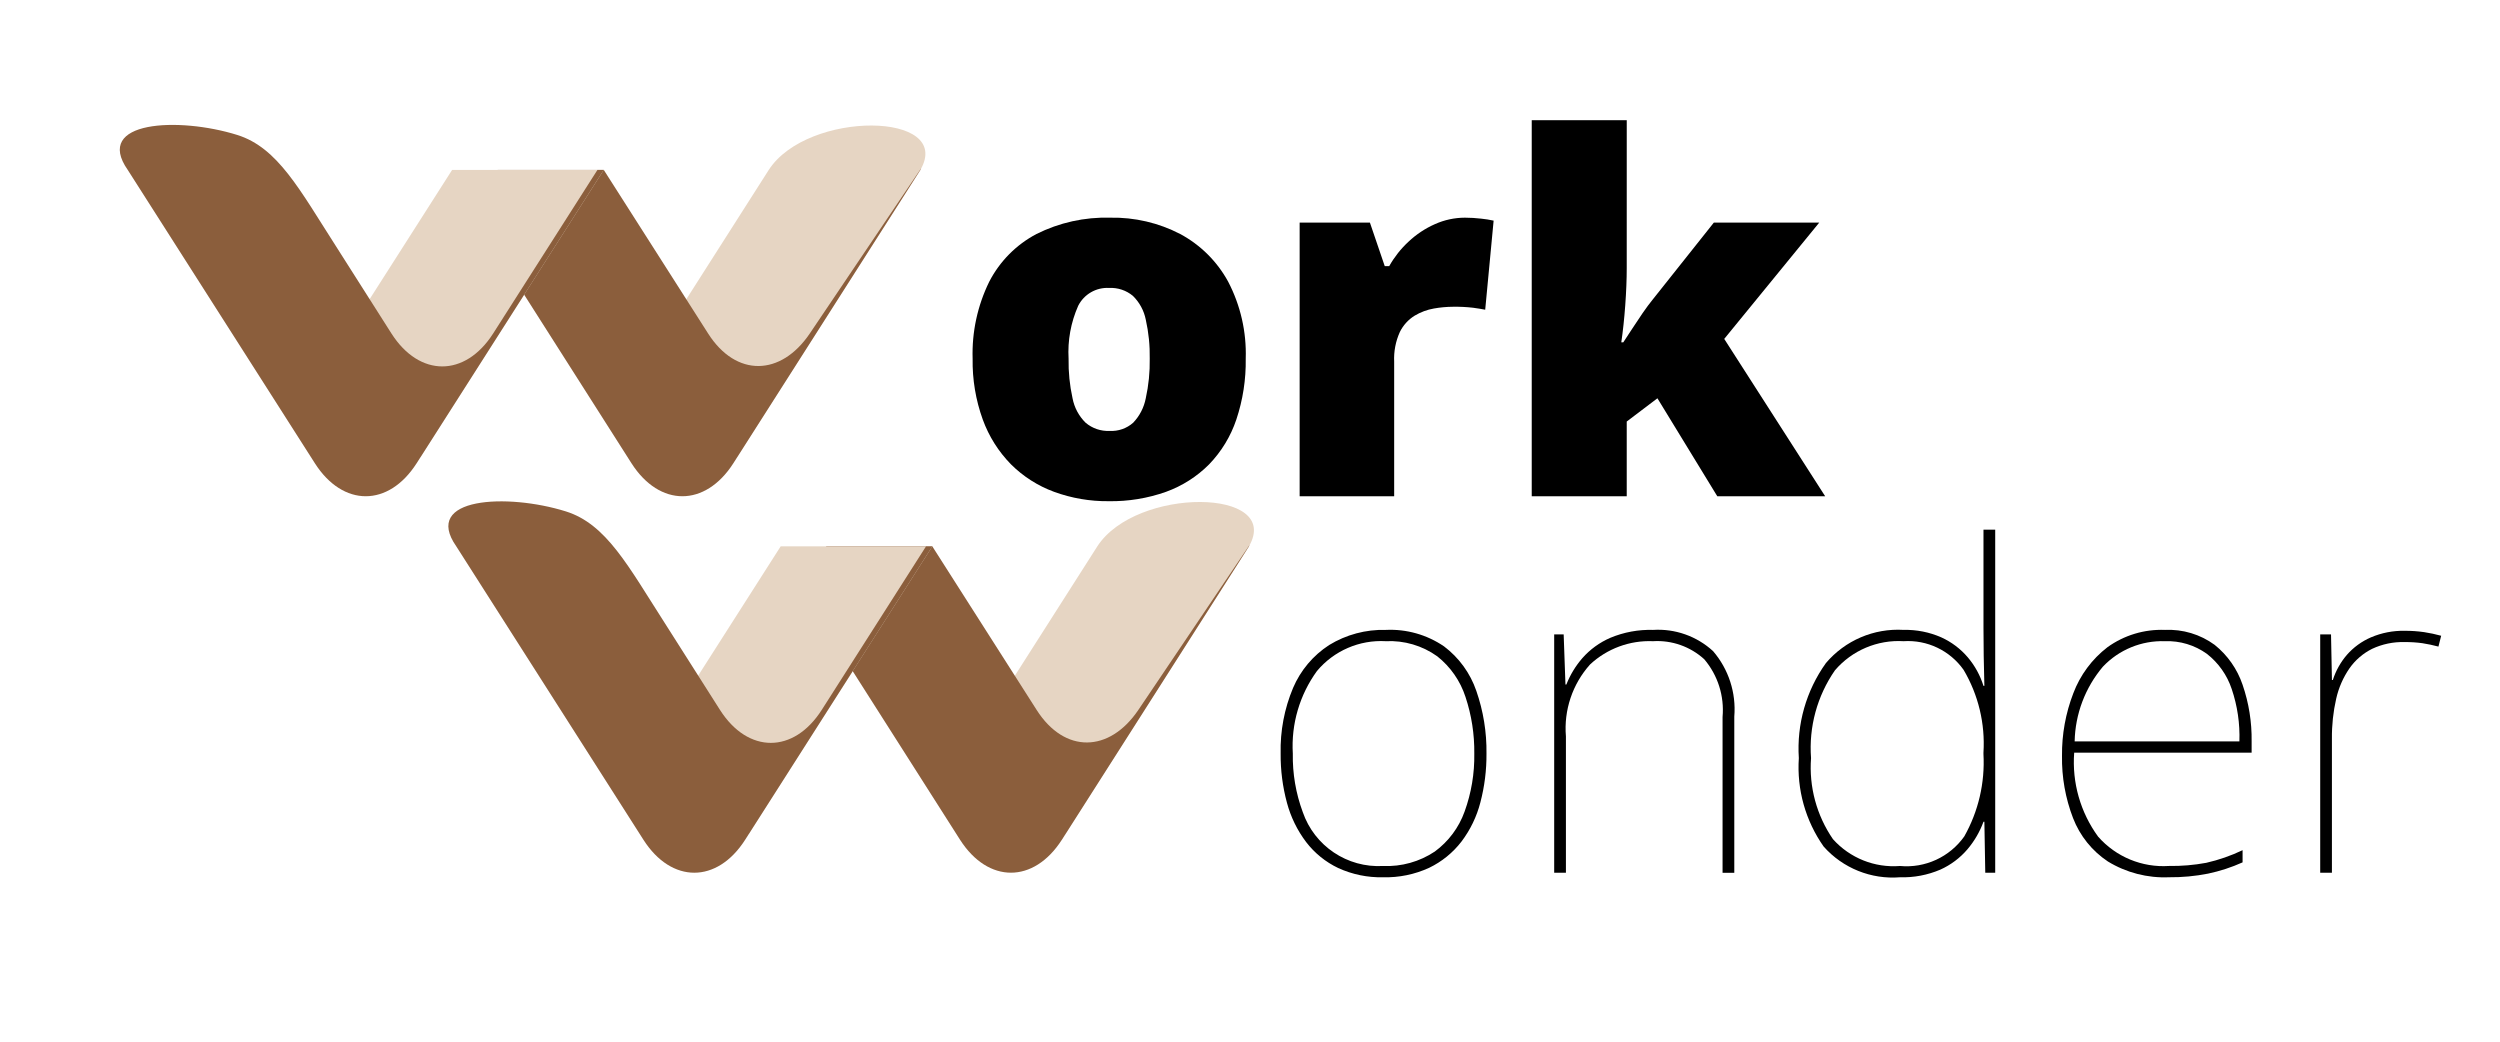
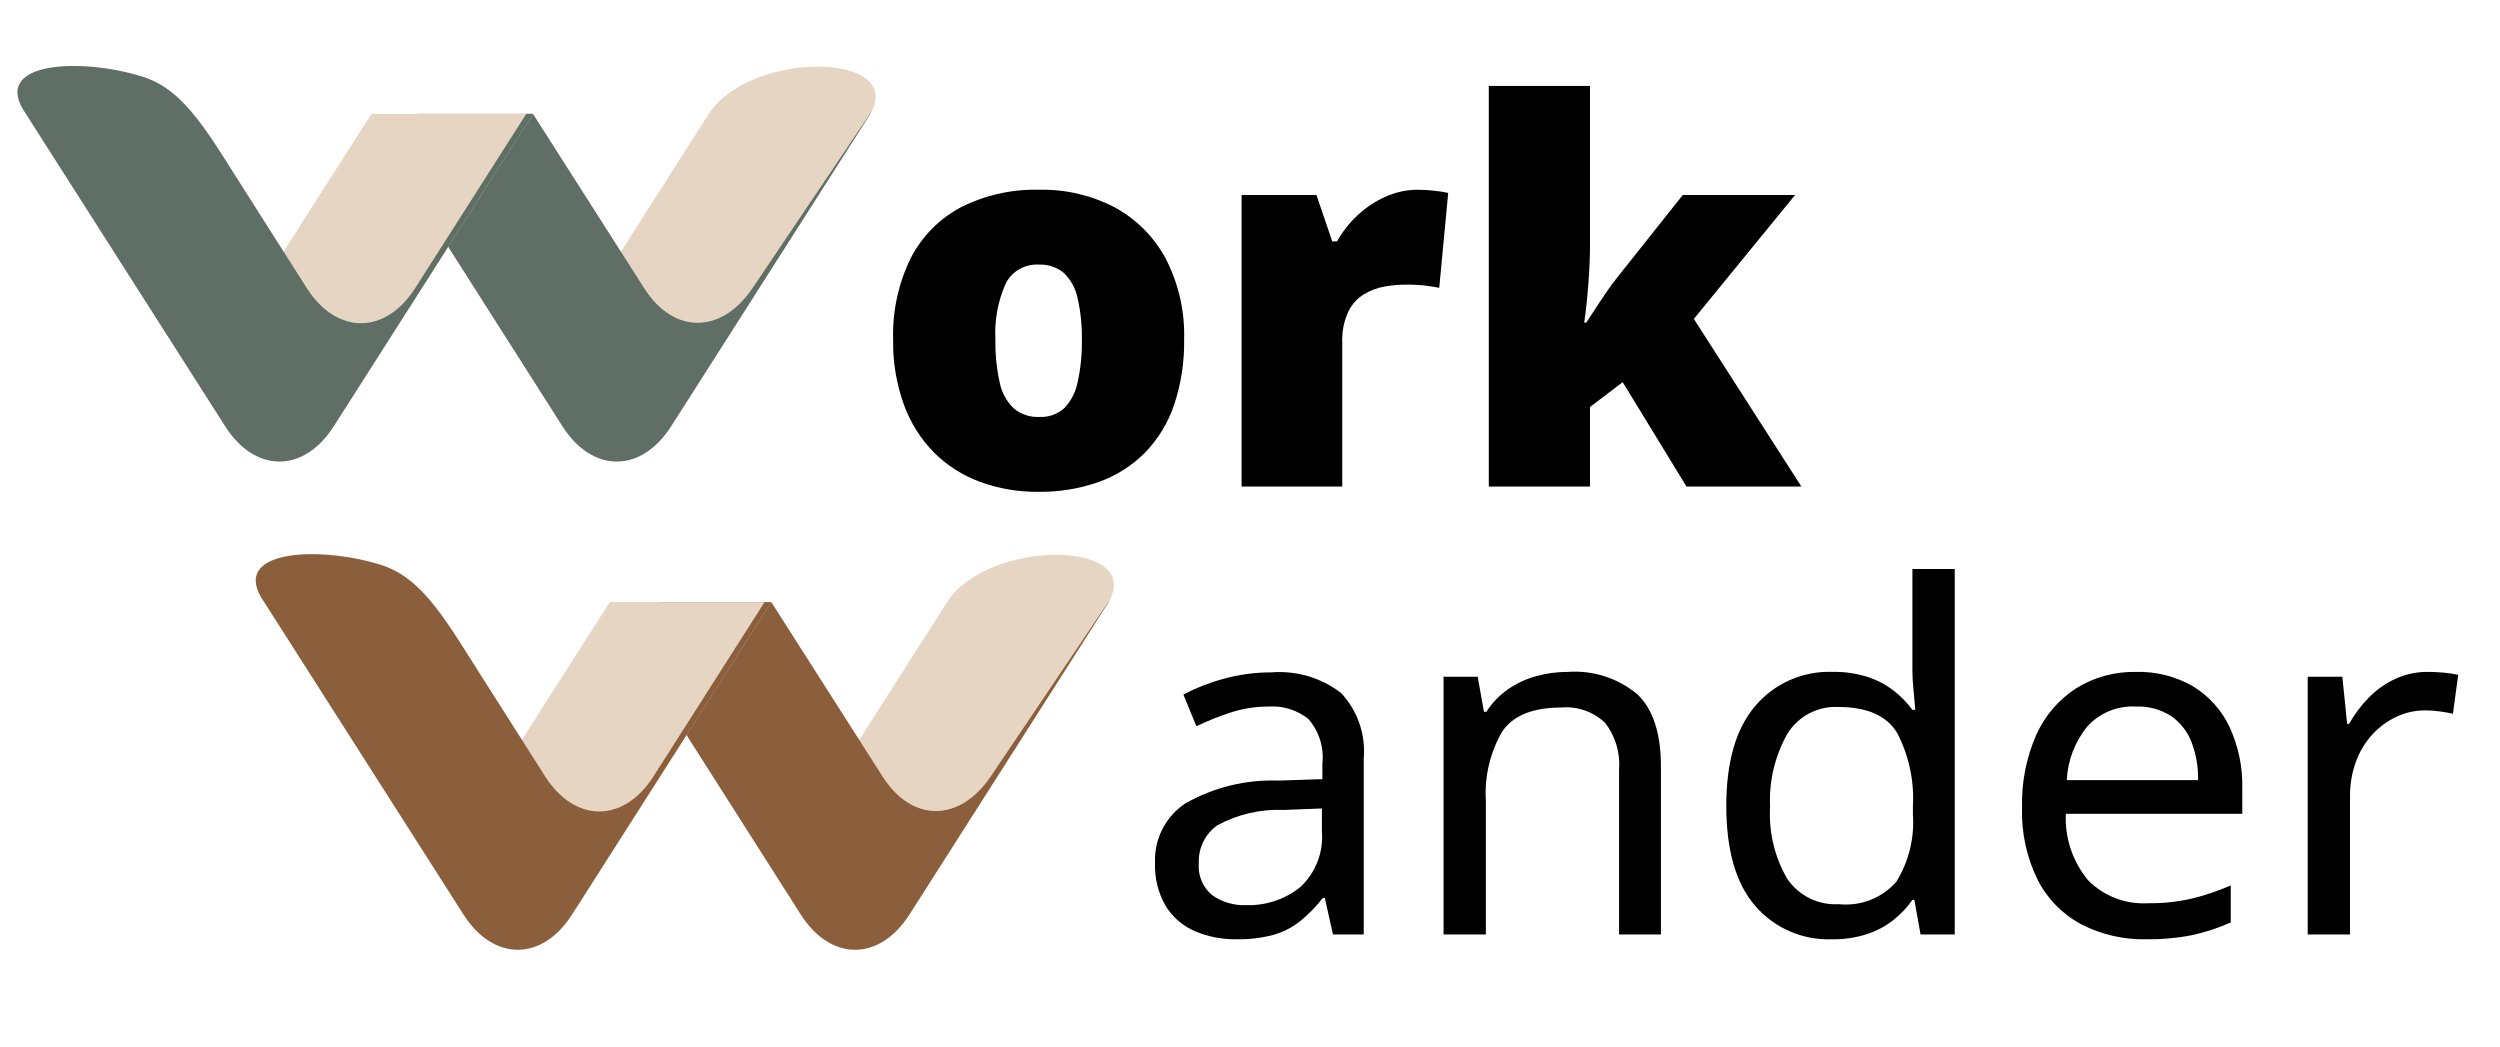
- <svg xmlns="http://www.w3.org/2000/svg" id="Layer_1" data-name="Layer 1" width="42.333mm" height="17.639mm" viewBox="0 0 120 50">
+ <svg xmlns="http://www.w3.org/2000/svg" id="Capa_1" data-name="Capa 1" width="160" height="67" viewBox="0 0 160 67">
  <defs>
-     <style>.cls-1{fill:#e6d5c3;}.cls-1,.cls-2{fill-rule:evenodd;}.cls-2{fill:#8b5e3c;}</style>
+     <style>.cls-1{fill:#e6d5c3;}.cls-1,.cls-2,.cls-3{fill-rule:evenodd;}.cls-2{fill:#5f6f65;}.cls-3{fill:#8b5e3c;}</style>
  </defs>
-   <path class="cls-1" d="M35.377,21.941,44.179,8.155c1.621-2.802-5.415-2.878-7.278,0l-5.158,8.09Z" />
-   <path class="cls-2" d="M35.197,22.242,44.179,8.155l.035-.077L38.868,16.01c-1.389,2.052-3.535,2.103-4.877,0l-5.01-7.855H23.89l-.743,2.828,7.167,11.258c1.349,2.104,3.533,2.104,4.884,0Z" />
-   <polygon class="cls-1" points="20.183 21.941 28.981 8.155 21.702 8.155 16.539 16.245 20.183 21.941" />
-   <path class="cls-2" d="M19.995,22.242,28.981,8.155h-.303L23.669,16.01c-1.347,2.103-3.534,2.103-4.878,0l-2.65-4.169c-1.762-2.744-2.804-4.754-4.754-5.364C8.582,5.6,4.475,5.789,6.131,8.155l8.986,14.086c1.346,2.104,3.531,2.104,4.878,0Z" />
-   <path class="cls-1" d="M51.147,40.01l8.802-13.785c1.621-2.802-5.415-2.878-7.278,0l-5.158,8.09Z" />
-   <path class="cls-2" d="M50.968,40.312l8.981-14.086.035-.077L54.638,34.08c-1.389,2.052-3.535,2.103-4.877,0l-5.01-7.855H39.66l-.743,2.828,7.167,11.258c1.349,2.104,3.533,2.104,4.884,0Z" />
-   <polygon class="cls-1" points="35.953 40.01 44.751 26.225 37.472 26.225 32.309 34.315 35.953 40.01" />
-   <path class="cls-2" d="M35.765,40.312l8.986-14.086h-.303L39.44,34.08c-1.347,2.103-3.534,2.103-4.878,0l-2.65-4.17c-1.762-2.744-2.804-4.754-4.754-5.364-2.805-.877-6.912-.688-5.256,1.679L30.887,40.312c1.346,2.104,3.531,2.104,4.878,0Z" />
-   <path d="M59.795,17.217a8.775,8.775,0,0,1-.451,2.921,5.715,5.715,0,0,1-1.306,2.15,5.603,5.603,0,0,1-2.066,1.318,7.858,7.858,0,0,1-2.755.451,7.396,7.396,0,0,1-2.624-.451,5.725,5.725,0,0,1-2.066-1.318,6,6,0,0,1-1.354-2.15,8.187,8.187,0,0,1-.487-2.921,7.834,7.834,0,0,1,.796-3.693,5.369,5.369,0,0,1,2.268-2.292,7.441,7.441,0,0,1,3.539-.784,6.998,6.998,0,0,1,3.361.784,5.681,5.681,0,0,1,2.304,2.292A7.473,7.473,0,0,1,59.795,17.217Zm-8.503,0a8.171,8.171,0,0,0,.19,1.9,2.229,2.229,0,0,0,.629,1.175,1.664,1.664,0,0,0,1.152.392,1.577,1.577,0,0,0,1.128-.392,2.333,2.333,0,0,0,.606-1.175,8.198,8.198,0,0,0,.19-1.9,7.892,7.892,0,0,0-.19-1.876,2.196,2.196,0,0,0-.618-1.14,1.654,1.654,0,0,0-1.14-.38,1.567,1.567,0,0,0-1.485.855A5.489,5.489,0,0,0,51.292,17.217Z" />
-   <path d="M70.316,10.448a6.801,6.801,0,0,1,.784.047,5.174,5.174,0,0,1,.594.095L71.29,14.866q-.238-.047-.582-.095a7.455,7.455,0,0,0-.962-.047,5.467,5.467,0,0,0-.915.083,2.696,2.696,0,0,0-.926.344,1.913,1.913,0,0,0-.712.784A3.106,3.106,0,0,0,66.92,17.36V23.82H62.383V10.685h3.373l.712,2.09h.214A4.811,4.811,0,0,1,67.609,11.6a4.494,4.494,0,0,1,1.27-.843A3.535,3.535,0,0,1,70.316,10.448Z" />
-   <path d="M78.083,12.87q0,.808-.071,1.782t-.19,1.781h.095q.19-.285.428-.653t.499-.748q.261-.379.475-.641l2.945-3.706h5.059l-4.56,5.582L87.608,23.82H82.43l-2.874-4.703-1.473,1.116V23.82H73.523V5.769h4.561Z" />
-   <path d="M71.351,36.172a8.961,8.961,0,0,1-.292,2.34,5.317,5.317,0,0,1-.91,1.885,4.324,4.324,0,0,1-1.549,1.257,4.983,4.983,0,0,1-2.21.455,4.913,4.913,0,0,1-2.156-.444,4.226,4.226,0,0,1-1.539-1.246,5.462,5.462,0,0,1-.921-1.885,8.742,8.742,0,0,1-.303-2.361,7.672,7.672,0,0,1,.596-3.153A4.601,4.601,0,0,1,63.8,30.961a4.95,4.95,0,0,1,2.719-.726,4.565,4.565,0,0,1,2.795.791,4.511,4.511,0,0,1,1.549,2.134A8.799,8.799,0,0,1,71.351,36.172Zm-9.296,0a7.694,7.694,0,0,0,.477,2.806,3.847,3.847,0,0,0,3.857,2.589,4.144,4.144,0,0,0,2.481-.693,4.083,4.083,0,0,0,1.43-1.917,7.79,7.79,0,0,0,.466-2.784,8.306,8.306,0,0,0-.422-2.72,4.105,4.105,0,0,0-1.355-1.95,3.909,3.909,0,0,0-2.47-.726,4.01,4.01,0,0,0-3.304,1.43A6.131,6.131,0,0,0,62.055,36.172Z" />
-   <path d="M79.346,30.235a3.899,3.899,0,0,1,2.882,1.019,4.283,4.283,0,0,1,1.018,3.142v7.497h-.563V34.416a3.767,3.767,0,0,0-.878-2.772,3.348,3.348,0,0,0-2.459-.867,4.174,4.174,0,0,0-3.022,1.116,4.6,4.6,0,0,0-1.16,3.455v6.544h-.563v-11.44h.455l.086,2.405h.043a4.397,4.397,0,0,1,.769-1.268,3.799,3.799,0,0,1,1.343-.975A4.944,4.944,0,0,1,79.346,30.235Z" />
-   <path d="M91.198,42.109a4.429,4.429,0,0,1-3.662-1.474,6.608,6.608,0,0,1-1.192-4.247,7.045,7.045,0,0,1,1.3-4.561,4.535,4.535,0,0,1,3.727-1.593,4.249,4.249,0,0,1,1.809.358,3.646,3.646,0,0,1,1.278.964,3.942,3.942,0,0,1,.748,1.364H95.25q-.022-.735-.032-1.43-.012-.693-.011-1.365V25.425H95.77V41.892h-.477L95.25,39.444h-.043a4.365,4.365,0,0,1-.769,1.321,3.714,3.714,0,0,1-1.3.976A4.587,4.587,0,0,1,91.198,42.109Zm0-.542a3.398,3.398,0,0,0,3.087-1.419,7.228,7.228,0,0,0,.921-3.954v-.065a6.953,6.953,0,0,0-.953-3.976,3.27,3.27,0,0,0-2.882-1.376,4.019,4.019,0,0,0-3.293,1.397,6.535,6.535,0,0,0-1.148,4.214,6.067,6.067,0,0,0,1.051,3.89A3.908,3.908,0,0,0,91.198,41.567Z" />
-   <path d="M103.917,30.235A3.745,3.745,0,0,1,106.3,30.95a4.173,4.173,0,0,1,1.344,1.917,8.004,8.004,0,0,1,.434,2.719v.542H99.561a6.067,6.067,0,0,0,1.148,4.03,4.169,4.169,0,0,0,3.402,1.408,9.091,9.091,0,0,0,1.788-.151,8.309,8.309,0,0,0,1.745-.607v.585a8.104,8.104,0,0,1-1.658.541,9.198,9.198,0,0,1-1.874.174,5.194,5.194,0,0,1-2.936-.759,4.403,4.403,0,0,1-1.669-2.08,7.96,7.96,0,0,1-.531-2.99,8.121,8.121,0,0,1,.542-3,5.031,5.031,0,0,1,1.636-2.21A4.424,4.424,0,0,1,103.917,30.235Zm0,.542a3.92,3.92,0,0,0-2.98,1.225,5.747,5.747,0,0,0-1.354,3.585h7.908a7.063,7.063,0,0,0-.368-2.513,3.575,3.575,0,0,0-1.192-1.69A3.244,3.244,0,0,0,103.917,30.777Z" />
-   <path d="M115.421,30.278a6.273,6.273,0,0,1,.943.065,7.153,7.153,0,0,1,.812.173l-.131.52a7.473,7.473,0,0,0-.77-.163,5.862,5.862,0,0,0-.855-.054,3.446,3.446,0,0,0-1.559.325,2.925,2.925,0,0,0-1.084.932,4.18,4.18,0,0,0-.64,1.463,8.245,8.245,0,0,0-.205,1.917v6.436H111.37v-11.44h.519l.044,2.188h.043a3.479,3.479,0,0,1,.671-1.203,3.243,3.243,0,0,1,1.16-.845A3.923,3.923,0,0,1,115.421,30.278Z" />
+   <path class="cls-1" d="M43.198,26.87,55.7,7.289c2.303-3.979-7.692-4.088-10.338,0L38.035,18.78Z" />
+   <path class="cls-2" d="M42.943,27.298,55.7,7.289l.05-.11L48.156,18.447c-1.972,2.915-5.021,2.987-6.927,0L34.112,7.289H26.881l-1.055,4.018,10.18,15.991c1.916,2.989,5.018,2.989,6.937,0Z" />
+   <polygon class="cls-1" points="21.616 26.87 34.112 7.289 23.773 7.289 16.44 18.78 21.616 26.87" />
+   <path class="cls-2" d="M21.349,27.298,34.112,7.289h-.431l-7.113,11.157c-1.913,2.987-5.019,2.987-6.929,0l-3.764-5.922c-2.502-3.898-3.983-6.753-6.753-7.619C5.138,3.659-.696,3.928,1.657,7.289L14.42,27.298c1.911,2.989,5.015,2.989,6.929,0Z" />
+   <path class="cls-1" d="M58.45,58.116,70.952,38.535c2.303-3.98-7.692-4.088-10.338,0L53.288,50.026Z" />
+   <path class="cls-3" d="M58.195,58.544l12.757-20.009.05-.11L63.408,49.693c-1.972,2.915-5.021,2.987-6.927,0L49.364,38.535H42.133l-1.055,4.018,10.18,15.991c1.916,2.989,5.018,2.989,6.937,0Z" />
+   <polygon class="cls-1" points="36.869 58.116 49.364 38.535 39.025 38.535 31.692 50.026 36.869 58.116" />
+   <path class="cls-3" d="M36.601,58.544,49.364,38.535h-.431L41.82,49.693c-1.913,2.987-5.019,2.987-6.929,0L31.127,43.77c-2.502-3.898-3.983-6.753-6.753-7.619-3.984-1.246-9.818-.977-7.465,2.385L29.672,58.544c1.911,2.989,5.015,2.989,6.929,0Z" />
+   <path d="M75.784,21.759a12.484,12.484,0,0,1-.641,4.15,8.106,8.106,0,0,1-1.855,3.053,7.956,7.956,0,0,1-2.936,1.873,11.16,11.16,0,0,1-3.913.641,10.508,10.508,0,0,1-3.728-.641,8.138,8.138,0,0,1-2.935-1.873,8.516,8.516,0,0,1-1.923-3.053,11.638,11.638,0,0,1-.692-4.15,11.129,11.129,0,0,1,1.13-5.246,7.627,7.627,0,0,1,3.222-3.256A10.566,10.566,0,0,1,66.54,12.144a9.941,9.941,0,0,1,4.774,1.113,8.079,8.079,0,0,1,3.272,3.256A10.62,10.62,0,0,1,75.784,21.759Zm-12.078,0a11.599,11.599,0,0,0,.27,2.699,3.165,3.165,0,0,0,.894,1.67,2.366,2.366,0,0,0,1.636.557,2.242,2.242,0,0,0,1.603-.557,3.318,3.318,0,0,0,.86-1.67,11.634,11.634,0,0,0,.27-2.699,11.2,11.2,0,0,0-.27-2.665,3.118,3.118,0,0,0-.877-1.62,2.349,2.349,0,0,0-1.619-.54,2.225,2.225,0,0,0-2.109,1.214A7.793,7.793,0,0,0,63.706,21.759Z" />
+   <path d="M90.728,12.144a9.562,9.562,0,0,1,1.113.068,7.361,7.361,0,0,1,.844.135l-.574,6.073q-.337-.067-.826-.135a10.695,10.695,0,0,0-1.365-.067,7.709,7.709,0,0,0-1.299.118,3.815,3.815,0,0,0-1.316.489,2.713,2.713,0,0,0-1.012,1.113,4.395,4.395,0,0,0-.389,2.024v9.176H79.461V12.481H84.252l1.012,2.969h.303a6.877,6.877,0,0,1,1.316-1.67,6.378,6.378,0,0,1,1.805-1.197A5.014,5.014,0,0,1,90.728,12.144Z" />
+   <path d="M101.761,15.585q0,1.147-.102,2.53t-.27,2.53h.135q.27-.405.607-.928t.709-1.063q.371-.539.674-.911l4.184-5.263h7.187L108.407,20.41l6.882,10.729h-7.354l-4.082-6.68-2.092,1.586v5.094H95.283V5.498h6.478Z" />
+   <path d="M81.369,43.032a6.446,6.446,0,0,1,4.463,1.323,5.463,5.463,0,0,1,1.447,4.217V59.806H85.309l-.521-2.339h-.123a9.25,9.25,0,0,1-1.463,1.492,4.911,4.911,0,0,1-1.723.878,8.678,8.678,0,0,1-2.356.276,6.527,6.527,0,0,1-2.662-.523,4.074,4.074,0,0,1-1.862-1.615,5.145,5.145,0,0,1-.677-2.755,4.348,4.348,0,0,1,1.939-3.801A11.248,11.248,0,0,1,81.832,49.957l2.801-.092V48.88a3.739,3.739,0,0,0-.893-2.862,3.657,3.657,0,0,0-2.523-.8,7.815,7.815,0,0,0-2.463.385,17.768,17.768,0,0,0-2.185.877l-.831-2.031a12.376,12.376,0,0,1,2.555-1A11.29,11.29,0,0,1,81.369,43.032ZM82.17,51.835a8.199,8.199,0,0,0-4.262.984,2.828,2.828,0,0,0-1.185,2.432,2.392,2.392,0,0,0,.846,2.031,3.475,3.475,0,0,0,2.17.646,5.249,5.249,0,0,0,3.478-1.154A4.363,4.363,0,0,0,84.602,53.22V51.742Z" />
+   <path d="M100.328,43.002a6.251,6.251,0,0,1,4.462,1.431q1.509,1.431,1.509,4.632V59.806h-2.678V49.249a4.33,4.33,0,0,0-.893-2.985,3.606,3.606,0,0,0-2.801-.984q-2.739,0-3.785,1.539A7.852,7.852,0,0,0,95.096,51.25v8.556h-2.708V43.31h2.185l.4,2.246h.154a5.074,5.074,0,0,1,1.369-1.431,5.909,5.909,0,0,1,1.801-.847A7.467,7.467,0,0,1,100.328,43.002Z" />
+   <path d="M117.255,60.113a6.182,6.182,0,0,1-4.925-2.139q-1.846-2.139-1.847-6.387t1.862-6.416a6.183,6.183,0,0,1,4.94-2.17,7.009,7.009,0,0,1,2.247.323,5.572,5.572,0,0,1,1.662.877,6.236,6.236,0,0,1,1.2,1.23h.185q-.031-.398-.107-1.185t-.077-1.246V36.416h2.708v23.39H122.917l-.399-2.216h-.123a6.17,6.17,0,0,1-1.2,1.277,5.564,5.564,0,0,1-1.678.907A6.863,6.863,0,0,1,117.255,60.113Zm.431-2.246a4.292,4.292,0,0,0,3.678-1.432,7.239,7.239,0,0,0,1.062-4.324v-.492a9.053,9.053,0,0,0-1.016-4.725q-1.015-1.645-3.755-1.647a3.615,3.615,0,0,0-3.277,1.739,8.687,8.687,0,0,0-1.093,4.662,8.189,8.189,0,0,0,1.093,4.586A3.712,3.712,0,0,0,117.686,57.867Z" />
+   <path d="M136.705,43.002a6.908,6.908,0,0,1,3.647.923,6.062,6.062,0,0,1,2.339,2.601,8.877,8.877,0,0,1,.815,3.924v1.632H132.212a6.225,6.225,0,0,0,1.432,4.263,4.991,4.991,0,0,0,3.831,1.462,11.943,11.943,0,0,0,2.785-.293,15.564,15.564,0,0,0,2.509-.847v2.37a12.845,12.845,0,0,1-2.493.816,14.213,14.213,0,0,1-2.924.262,8.703,8.703,0,0,1-4.14-.954,6.635,6.635,0,0,1-2.8-2.847,9.811,9.811,0,0,1-1.001-4.632,10.884,10.884,0,0,1,.908-4.647,6.91,6.91,0,0,1,2.555-2.985A6.989,6.989,0,0,1,136.705,43.002Zm-.03,2.216a3.914,3.914,0,0,0-3.062,1.246,5.876,5.876,0,0,0-1.339,3.463h8.402a6.447,6.447,0,0,0-.431-2.463,3.612,3.612,0,0,0-1.309-1.647A3.928,3.928,0,0,0,136.675,45.218Z" />
+   <path d="M155.387,43.002c.308,0,.641.015,1,.046a6.737,6.737,0,0,1,.939.139l-.339,2.493a8.761,8.761,0,0,0-.877-.154,7.119,7.119,0,0,0-.907-.061,4.263,4.263,0,0,0-1.816.4,4.963,4.963,0,0,0-1.539,1.123,5.217,5.217,0,0,0-1.062,1.739,6.375,6.375,0,0,0-.385,2.277v8.802h-2.708V43.31h2.216l.308,3.016h.123a8.09,8.09,0,0,1,1.262-1.677,5.754,5.754,0,0,1,1.693-1.2A4.871,4.871,0,0,1,155.387,43.002Z" />
</svg>
